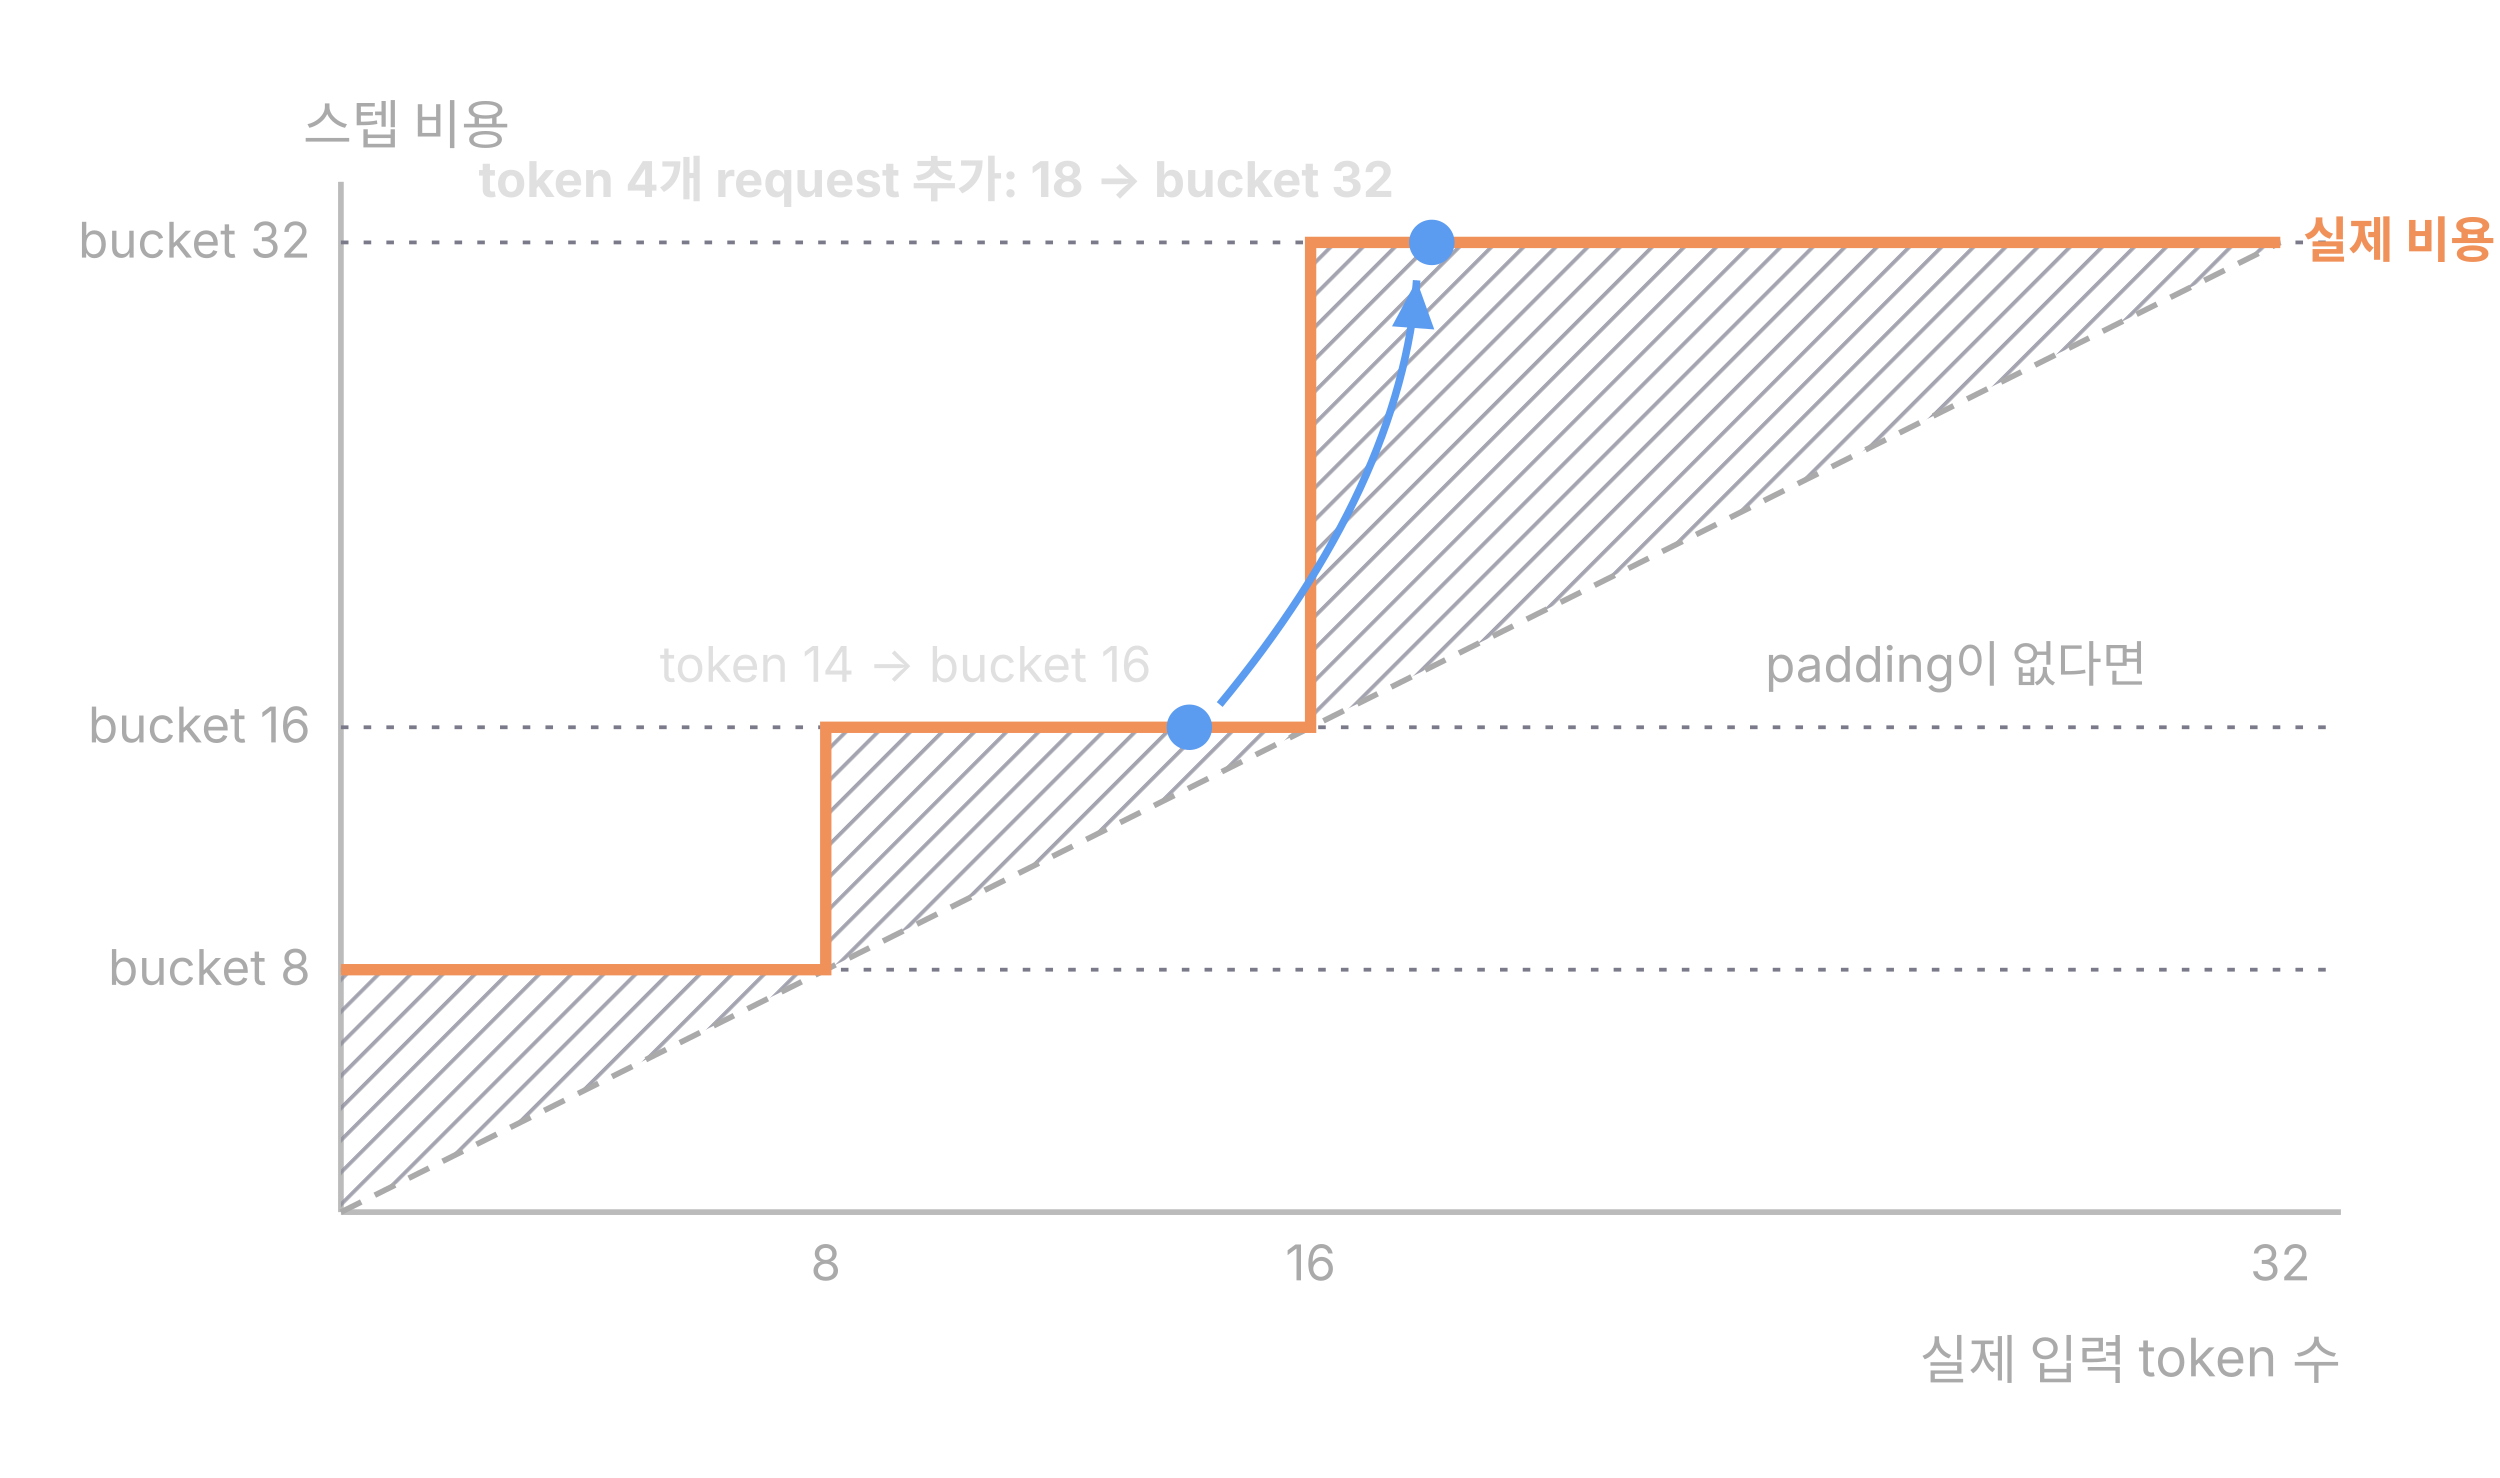
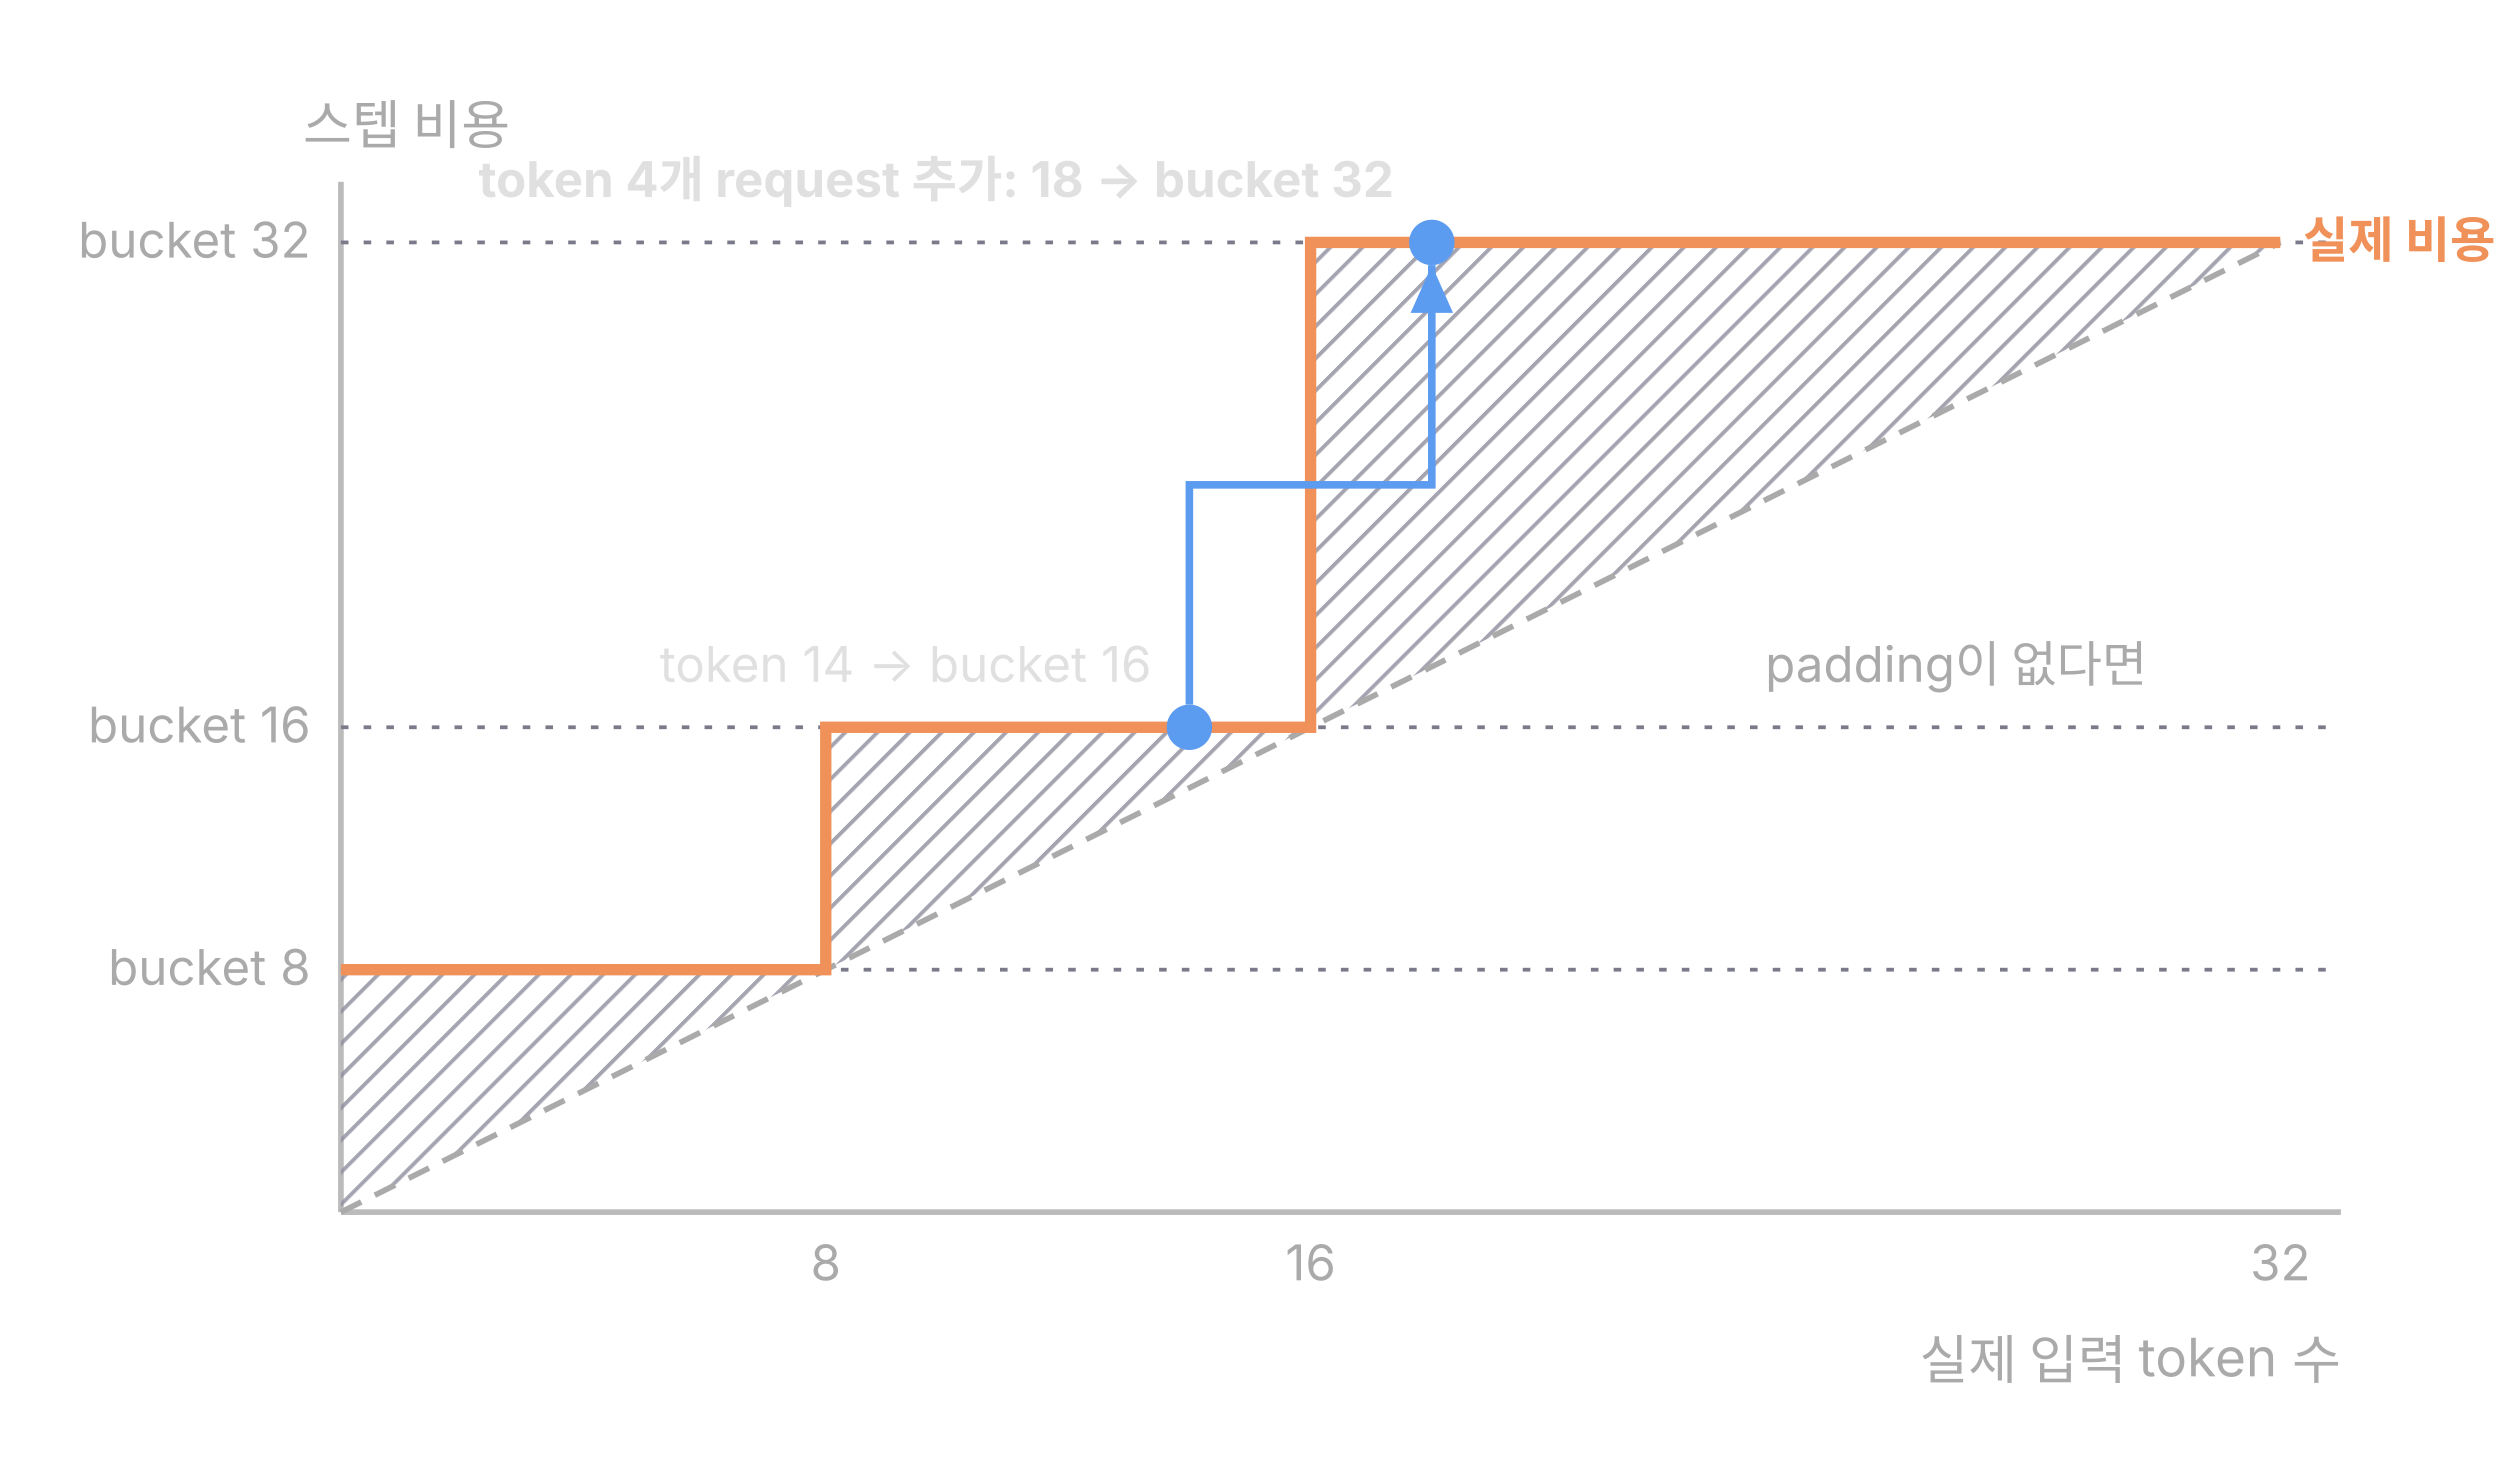
<svg xmlns="http://www.w3.org/2000/svg" viewBox="0 0 660 390" role="img" aria-label="실제 token 수에 따른 스텝 비용 계단. 14 token은 bucket 16, 4 token request를 더하면 bucket 32로 넘어간다">
  <defs>
    <pattern id="hatch" width="6" height="6" patternUnits="userSpaceOnUse" patternTransform="rotate(45)">
      <line x1="0" y1="0" x2="0" y2="6" stroke="#8a8a9a" stroke-width="2" />
    </pattern>
  </defs>
  <defs>
    <marker id="arr" viewBox="0 0 10 10" refX="9" refY="5" markerWidth="7" markerHeight="7" orient="auto">
      <path d="M0,1 L9,5 L0,9 Z" fill="#5b9bf0" />
    </marker>
  </defs>
  <style>text{font-family:Pretendard,'Noto Sans KR',Inter,Helvetica,Arial,sans-serif;fill:#e0e0e0} .sub{fill:#aaa}</style>
  <line x1="90" y1="320" x2="618" y2="320" stroke="#bbb" stroke-width="1.5" />
  <line x1="90" y1="320" x2="90" y2="48" stroke="#bbb" stroke-width="1.5" />
  <text class="sub" x="618" y="364" font-size="14" text-anchor="end">실제 입력 token 수</text>
  <text class="sub" x="80" y="38" font-size="14" text-anchor="start">스텝 비용</text>
  <text class="sub" x="218" y="338" font-size="13" text-anchor="middle">8</text>
  <text class="sub" x="82" y="260" font-size="13" text-anchor="end">bucket 8</text>
  <line x1="90" y1="256" x2="618" y2="256" stroke="#7a7a8a" stroke-width="1" stroke-dasharray="2 4" />
  <text class="sub" x="346" y="338" font-size="13" text-anchor="middle">16</text>
  <text class="sub" x="82" y="196" font-size="13" text-anchor="end">bucket 16</text>
  <line x1="90" y1="192" x2="618" y2="192" stroke="#7a7a8a" stroke-width="1" stroke-dasharray="2 4" />
  <text class="sub" x="602" y="338" font-size="13" text-anchor="middle">32</text>
  <text class="sub" x="82" y="68" font-size="13" text-anchor="end">bucket 32</text>
  <line x1="90" y1="64" x2="618" y2="64" stroke="#7a7a8a" stroke-width="1" stroke-dasharray="2 4" />
  <polygon points="90,320 90,256 218,256 218,192 346,192 346,64 602,64 602,64" fill="url(#hatch)" opacity="0.8" />
  <line x1="90" y1="320" x2="602" y2="64" stroke="#aaa" stroke-width="1.5" stroke-dasharray="6 4" />
  <text class="sub" x="466.0" y="180.0" font-size="13" text-anchor="start">padding이 없다면</text>
  <polyline points="90,256 90,256 218,256 218,192 346,192 346,64 602,64" fill="none" stroke="#f0915a" stroke-width="3" />
  <text x="608" y="68" font-size="13" text-anchor="start" font-weight="bold" style="fill:#f0915a">실제 비용</text>
  <circle cx="314" cy="192" r="6" fill="#5b9bf0" />
  <circle cx="378" cy="64" r="6" fill="#5b9bf0" />
  <text x="304" y="180" font-size="13" text-anchor="end">token 14 → bucket 16</text>
-   <path d="M322,186 Q370.0,128 374,74" fill="none" stroke="#5b9bf0" stroke-width="2" marker-end="url(#arr)" />
+   <path d="M314,186 V128 H378 V70" fill="none" stroke="#5b9bf0" stroke-width="2" marker-end="url(#arr)" />
  <text x="368" y="52" font-size="13" text-anchor="end" font-weight="bold">token 4개 request 추가: 18 → bucket 32</text>
</svg>
